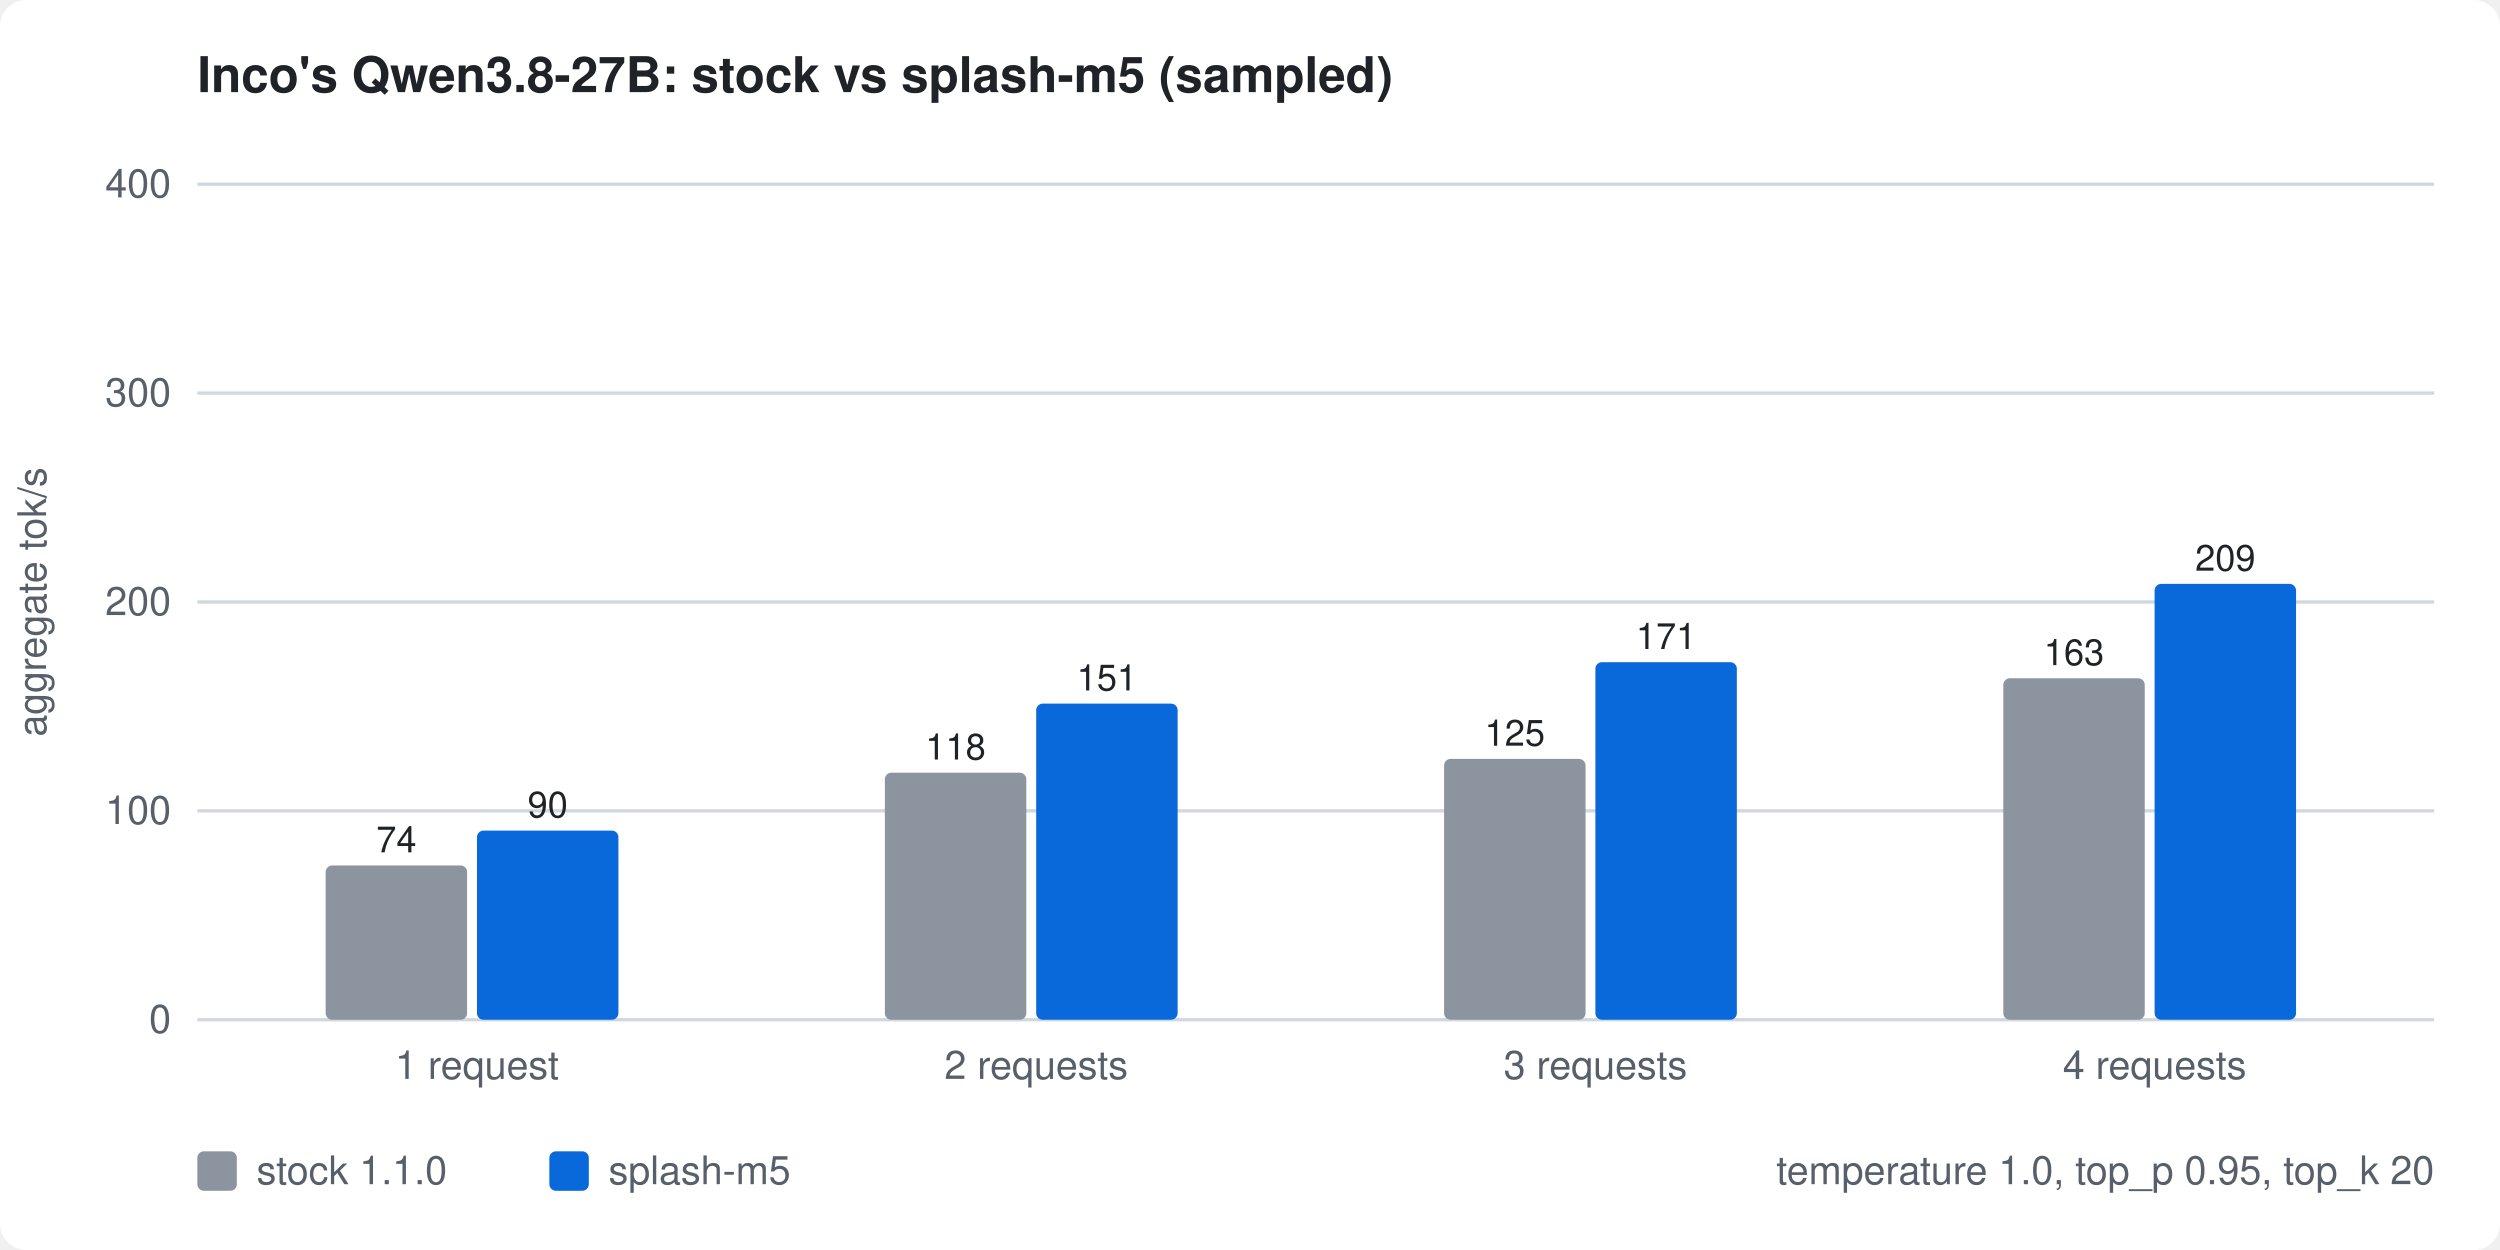
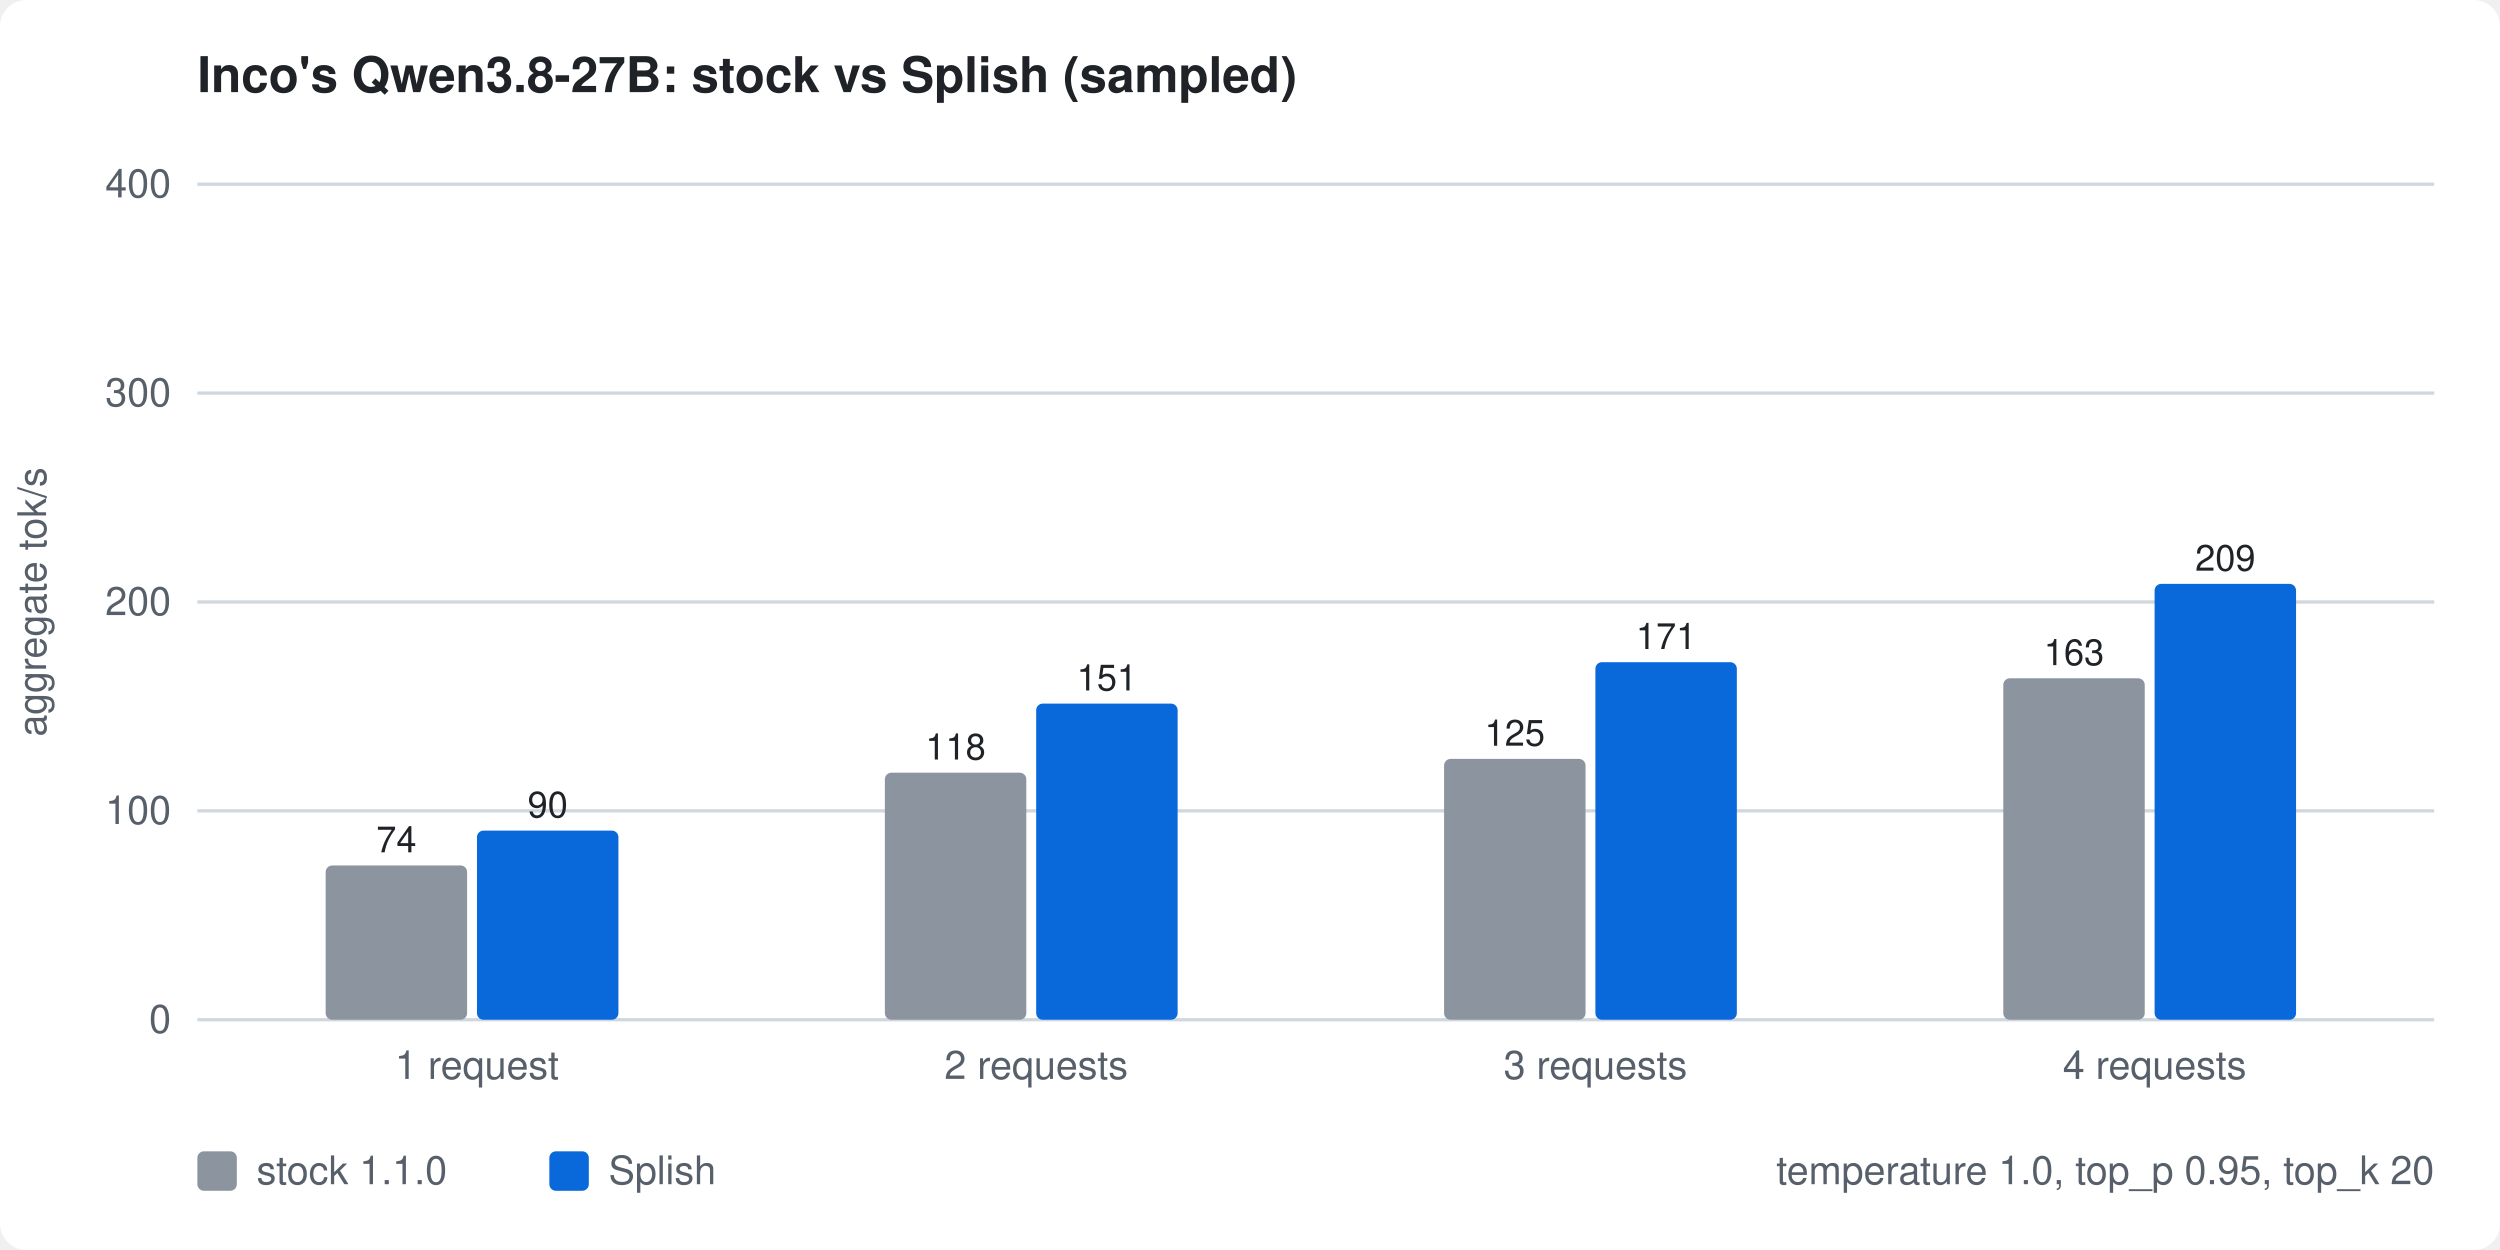
<svg xmlns="http://www.w3.org/2000/svg" width="760" height="380" viewBox="0 0 760 380">
  <style>
  .bg{fill:#ffffff} .t{fill:#1f2328;font:600 15px -apple-system,Segoe UI,Helvetica,Arial,sans-serif}
  .l{fill:#57606a;font:12px -apple-system,Segoe UI,Helvetica,Arial,sans-serif}
  .v{fill:#1f2328;font:11px -apple-system,Segoe UI,Helvetica,Arial,sans-serif}
  .g{stroke:#d0d7de;stroke-width:1} .s0{fill:#8c959f} .s1{fill:#0969da} .s2{fill:#1a7f37} .s3{fill:#bf8700}
  @media (prefers-color-scheme: dark){
    .bg{fill:#0d1117} .t,.v{fill:#e6edf3} .l{fill:#8d96a0} .g{stroke:#30363d}
    .s0{fill:#6e7681} .s1{fill:#4493f8} .s2{fill:#3fb950} .s3{fill:#d29922}}
</style>
  <rect class="bg" width="760" height="380" rx="8" />
-   <text class="t" x="60" y="28">Inco's Qwen3.8-27B: stock vs splash-m5 (sampled)</text>
+   <text class="t" x="60" y="28">Inco's Qwen3.8-27B: stock vs Splish (sampled)</text>
  <line class="g" x1="60" x2="740" y1="310.0" y2="310.0" />
  <text class="l" x="52" y="314.0" text-anchor="end">0</text>
  <line class="g" x1="60" x2="740" y1="246.5" y2="246.5" />
  <text class="l" x="52" y="250.5" text-anchor="end">100</text>
  <line class="g" x1="60" x2="740" y1="183.0" y2="183.0" />
  <text class="l" x="52" y="187.0" text-anchor="end">200</text>
  <line class="g" x1="60" x2="740" y1="119.5" y2="119.5" />
  <text class="l" x="52" y="123.5" text-anchor="end">300</text>
  <line class="g" x1="60" x2="740" y1="56.0" y2="56.0" />
  <text class="l" x="52" y="60.0" text-anchor="end">400</text>
  <text class="l" x="14" y="183.0" transform="rotate(-90 14 183.0)" text-anchor="middle">aggregate tok/s</text>
  <rect class="s0" x="99.0" y="263.1" width="43.0" height="46.9" rx="2" />
  <text class="v" x="120.5" y="259.1" text-anchor="middle">74</text>
  <rect class="s1" x="145.0" y="252.5" width="43.0" height="57.5" rx="2" />
  <text class="v" x="166.5" y="248.5" text-anchor="middle">90</text>
  <text class="l" x="145.0" y="328" text-anchor="middle">1 request</text>
  <rect class="s0" x="269.0" y="234.9" width="43.0" height="75.1" rx="2" />
  <text class="v" x="290.5" y="230.9" text-anchor="middle">118</text>
  <rect class="s1" x="315.0" y="213.9" width="43.0" height="96.1" rx="2" />
  <text class="v" x="336.5" y="209.9" text-anchor="middle">151</text>
  <text class="l" x="315.0" y="328" text-anchor="middle">2 requests</text>
  <rect class="s0" x="439.0" y="230.7" width="43.0" height="79.3" rx="2" />
  <text class="v" x="460.5" y="226.7" text-anchor="middle">125</text>
  <rect class="s1" x="485.0" y="201.3" width="43.0" height="108.7" rx="2" />
  <text class="v" x="506.5" y="197.3" text-anchor="middle">171</text>
  <text class="l" x="485.0" y="328" text-anchor="middle">3 requests</text>
  <rect class="s0" x="609.0" y="206.2" width="43.0" height="103.8" rx="2" />
  <text class="v" x="630.5" y="202.2" text-anchor="middle">163</text>
  <rect class="s1" x="655.0" y="177.5" width="43.0" height="132.5" rx="2" />
  <text class="v" x="676.5" y="173.5" text-anchor="middle">209</text>
  <text class="l" x="655.0" y="328" text-anchor="middle">4 requests</text>
  <rect class="s0" x="60" y="350" width="12" height="12" rx="2" />
  <text class="l" x="78" y="360">stock 1.1.0</text>
  <rect class="s1" x="167" y="350" width="12" height="12" rx="2" />
-   <text class="l" x="185" y="360">splash-m5</text>
+   <text class="l" x="185" y="360">Splish</text>
  <text class="l" x="740" y="360" text-anchor="end">temperature 1.0, top_p 0.95, top_k 20</text>
</svg>
